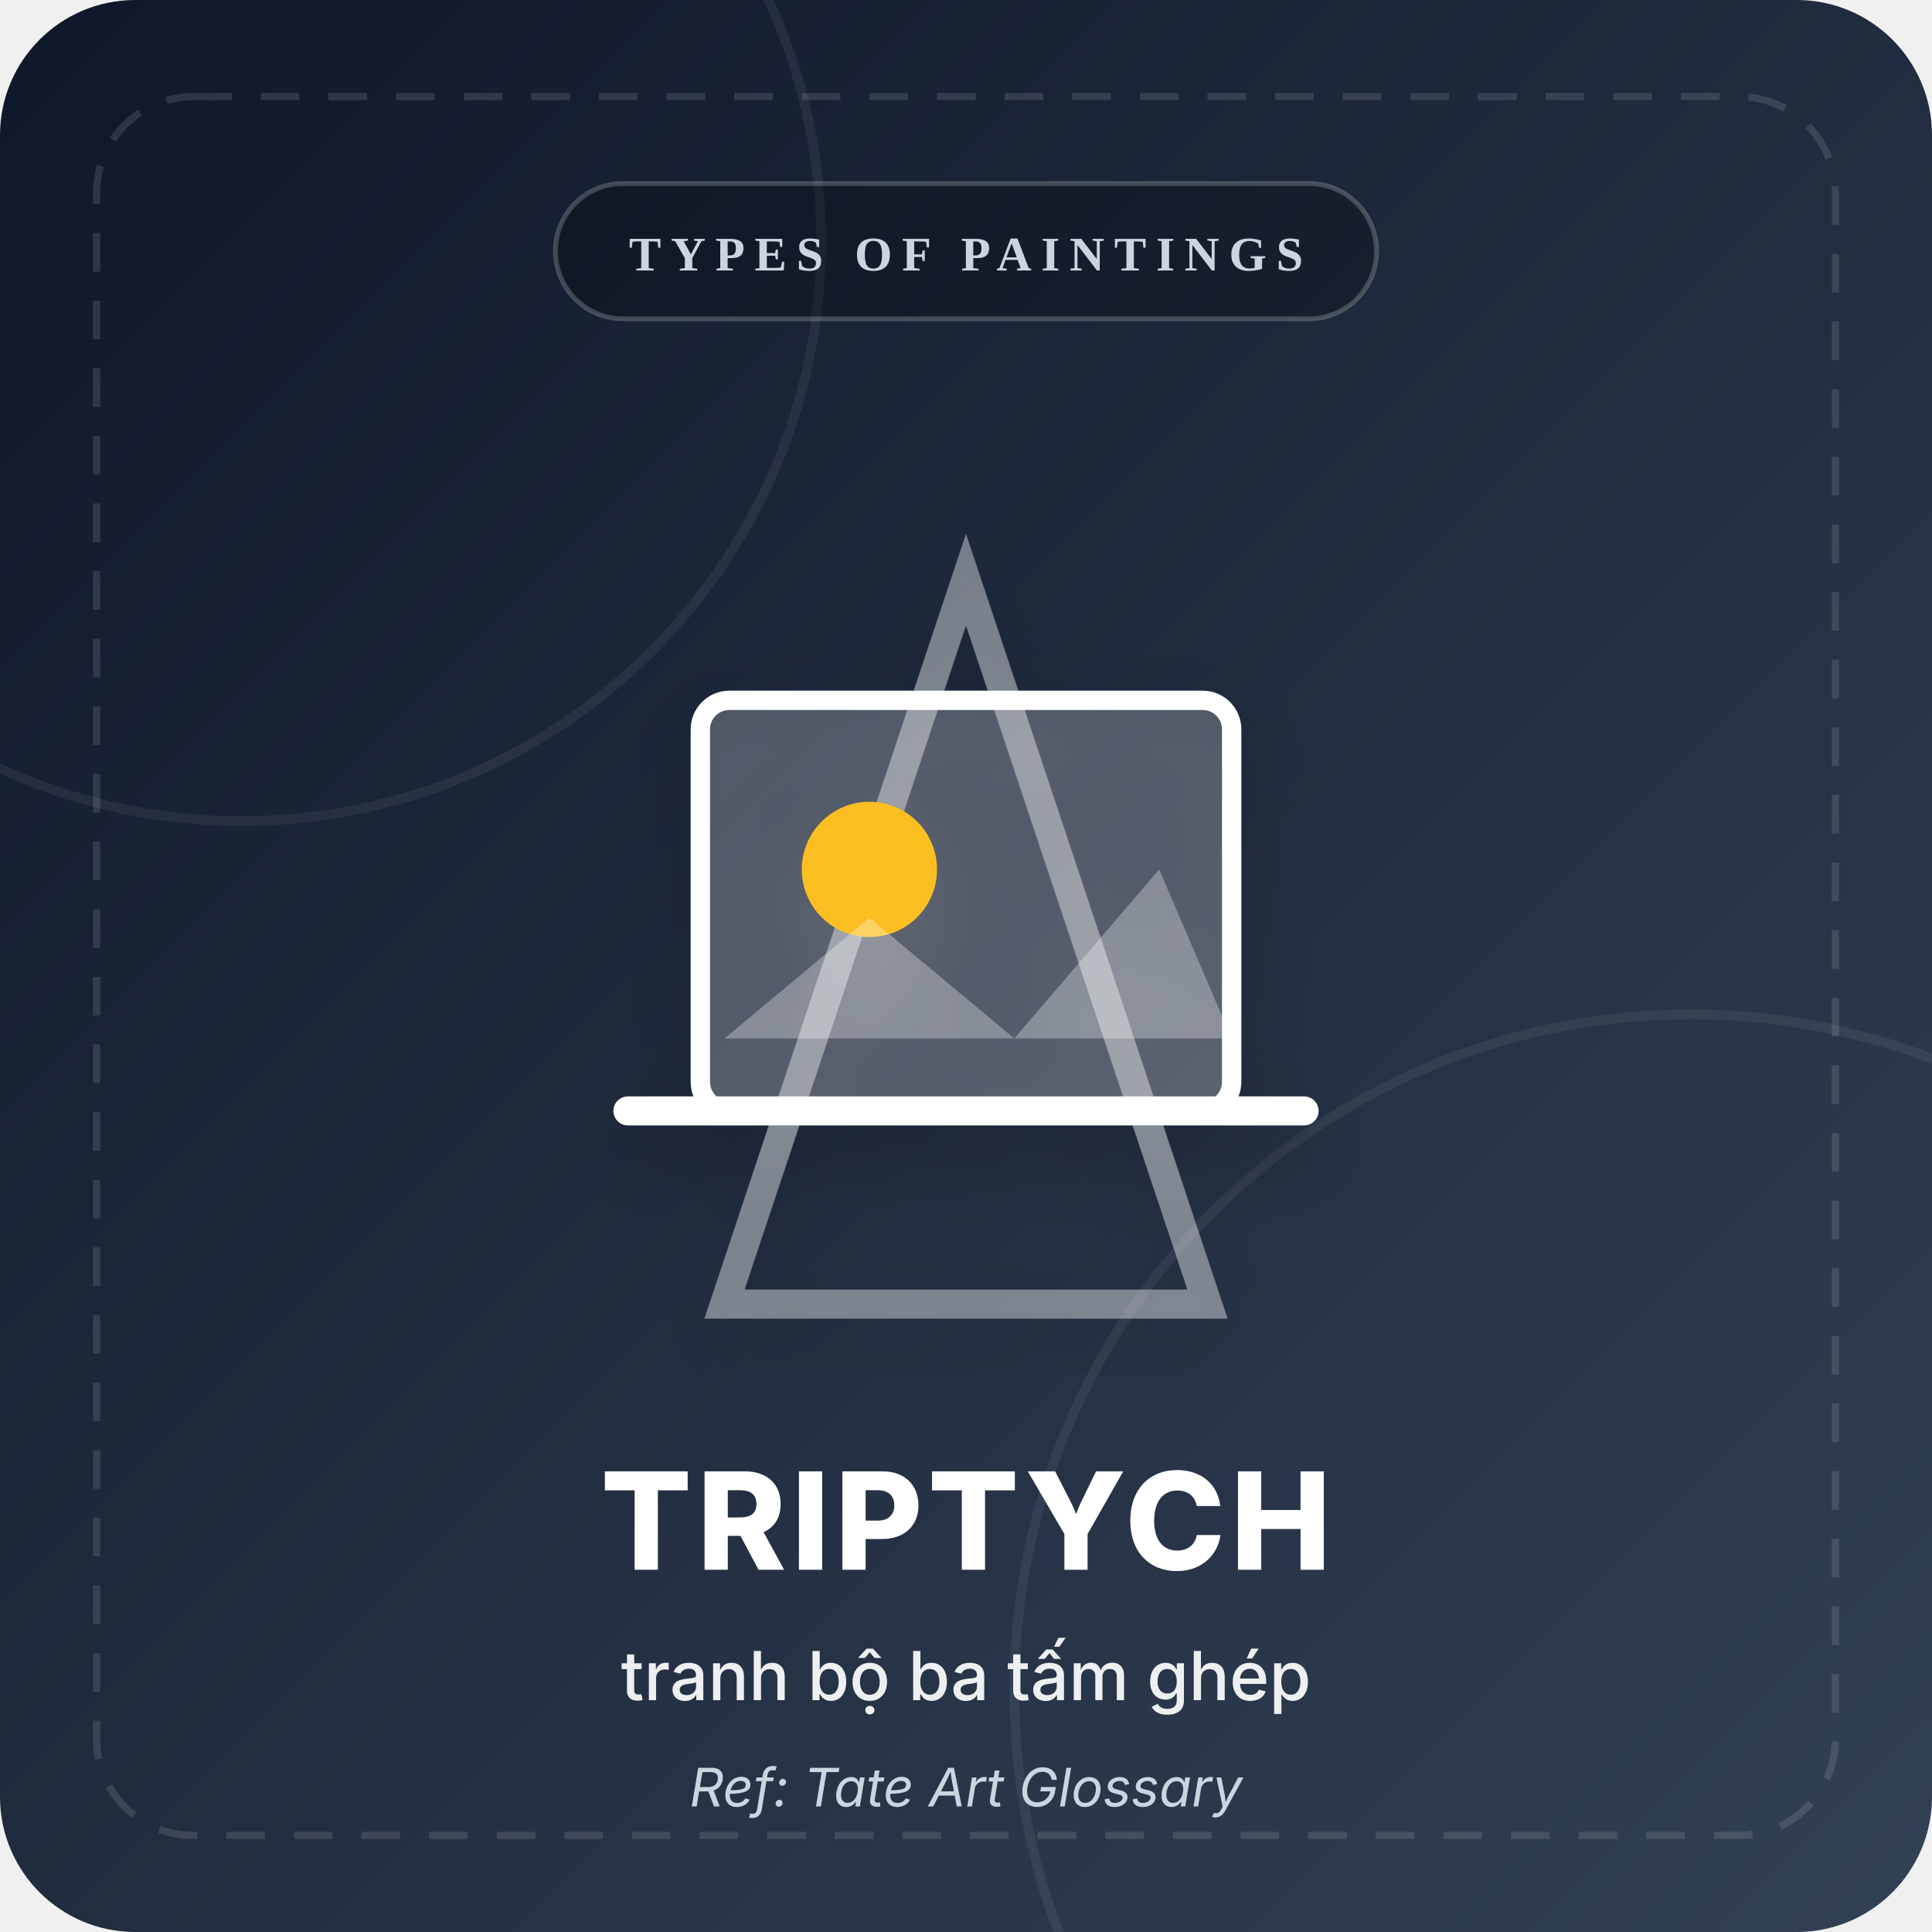
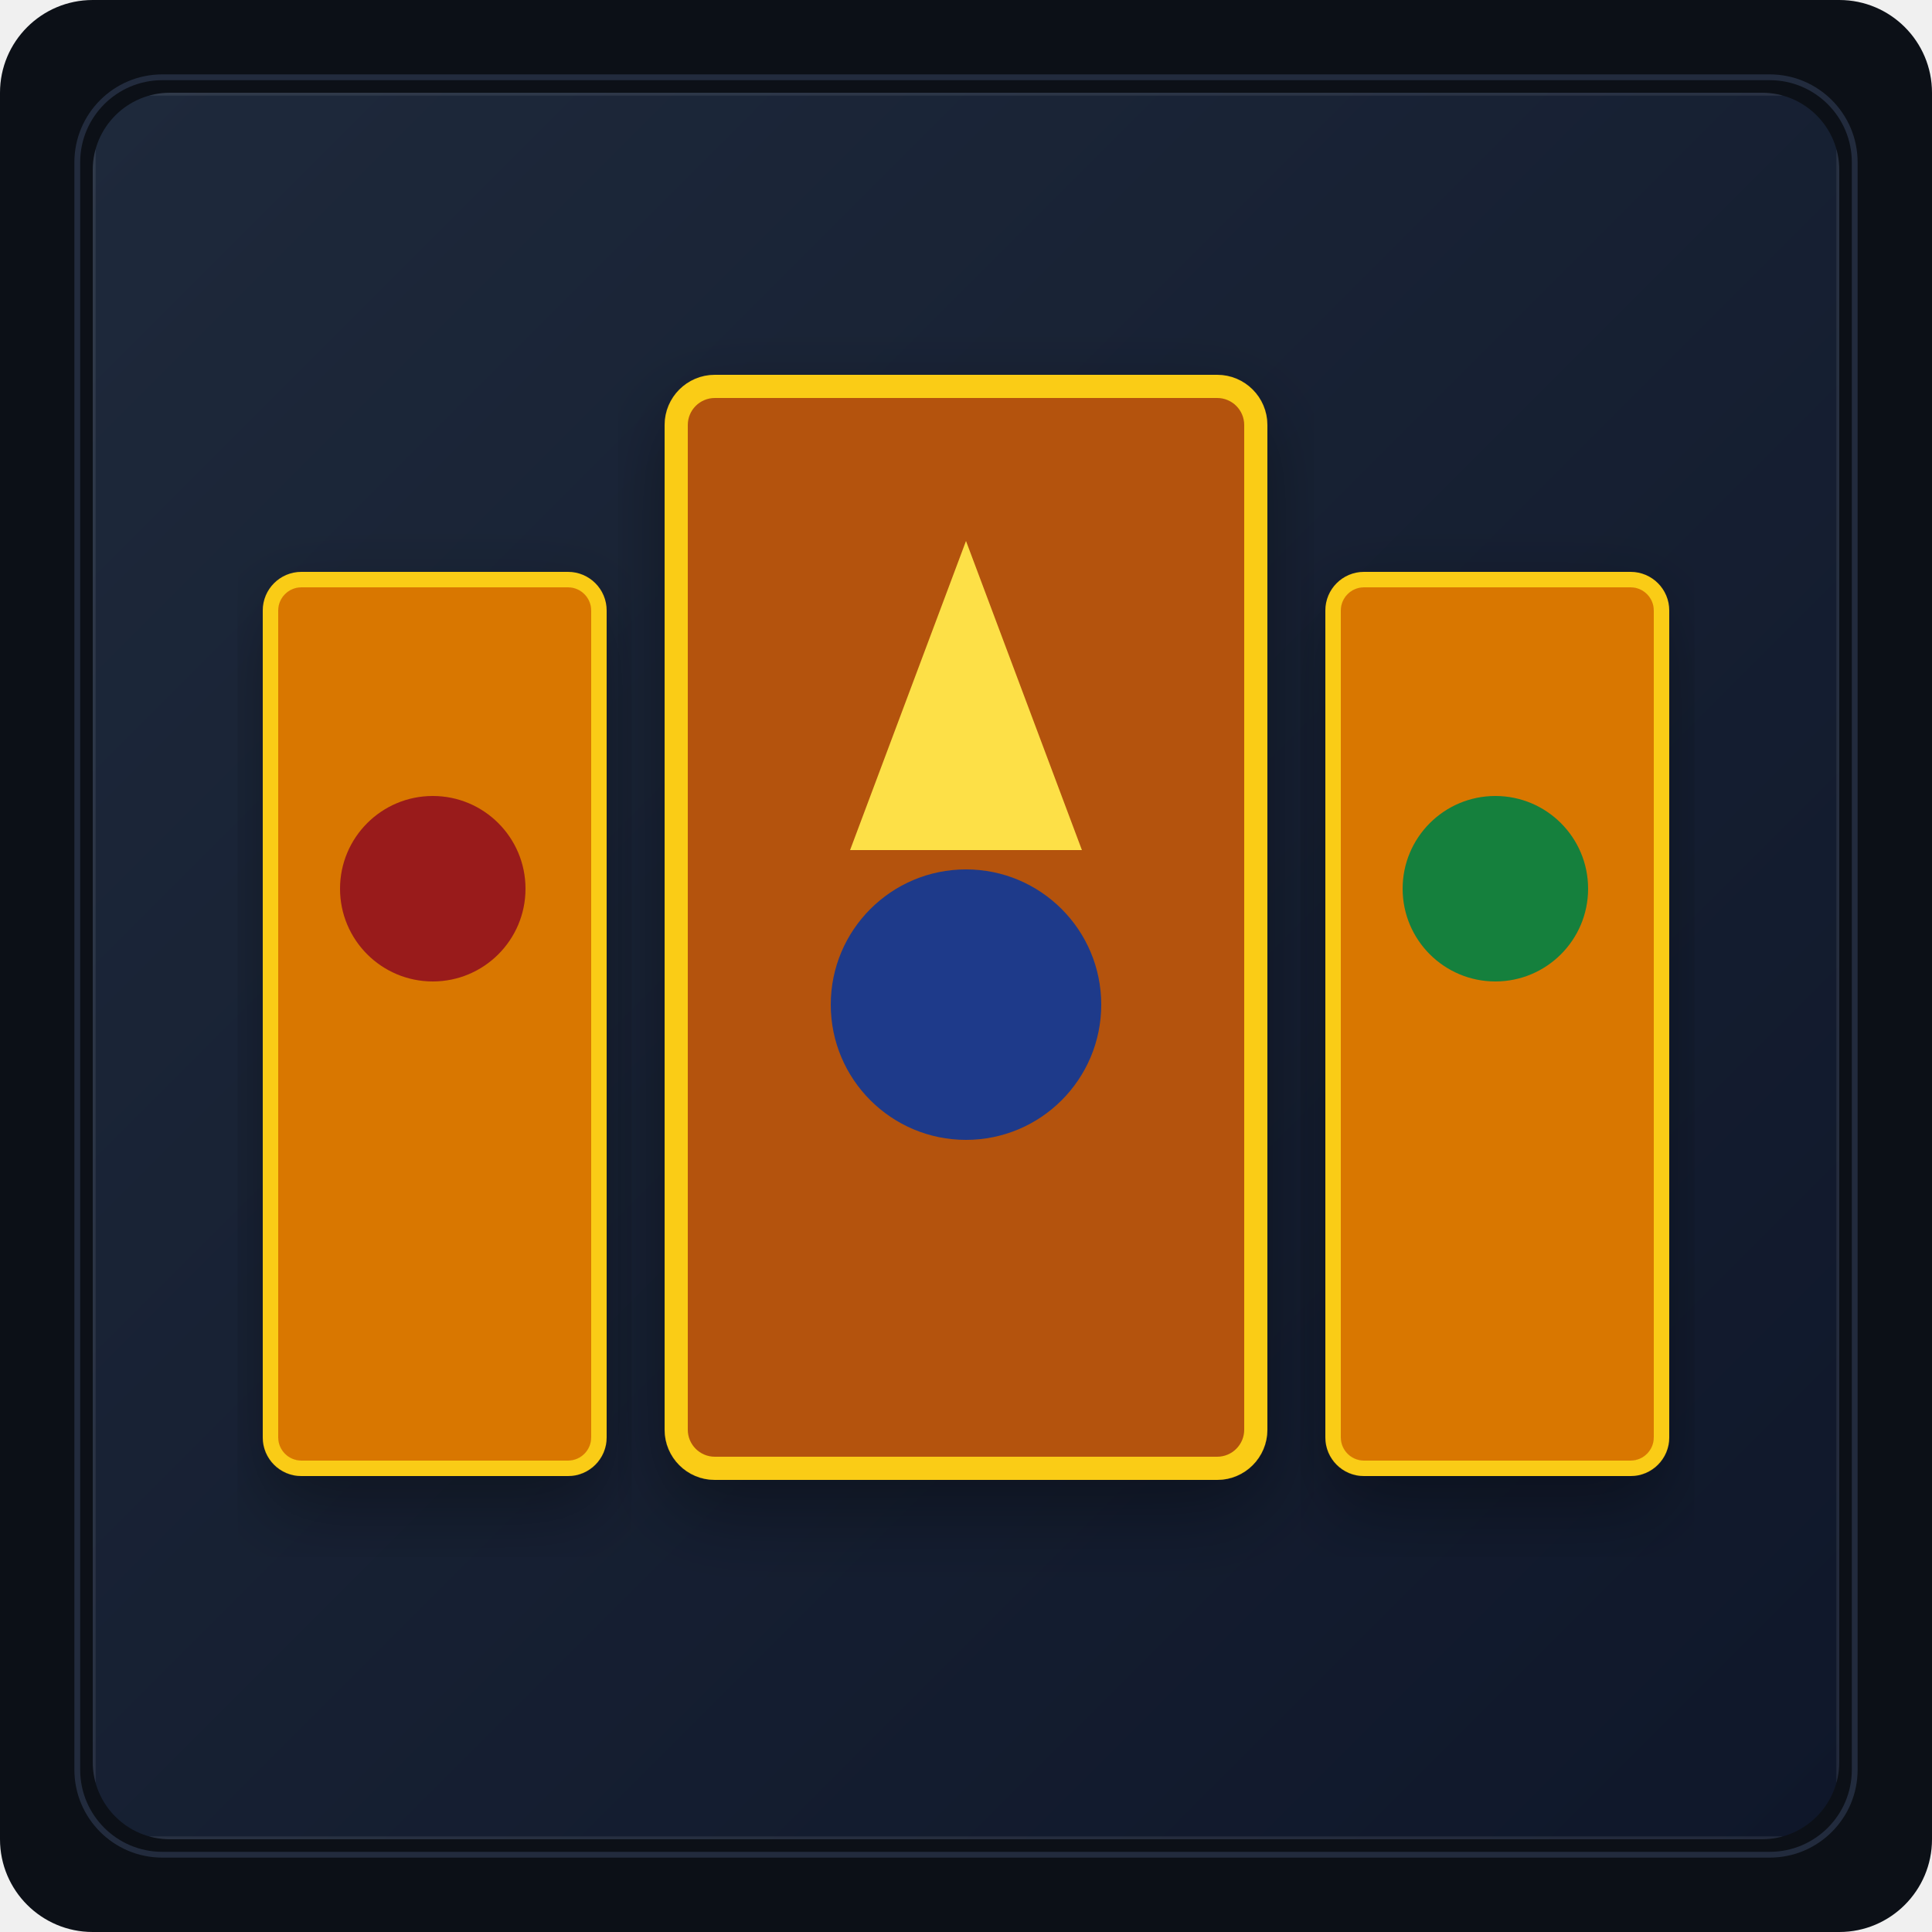
- <svg xmlns="http://www.w3.org/2000/svg" viewBox="0 0 400 400" width="100%" height="100%">
+ <svg xmlns="http://www.w3.org/2000/svg" viewBox="0 0 500 500" width="100%" height="100%">
  <defs>
-     <linearGradient id="grad_29" x1="0%" y1="0%" x2="100%" y2="100%">
-       <stop offset="0%" stop-color="#0f172a" />
-       <stop offset="100%" stop-color="#334155" />
+     <linearGradient id="bg_triptych" x1="0%" y1="0%" x2="100%" y2="100%">
+       <stop offset="0%" stop-color="#1e293b" />
+       <stop offset="100%" stop-color="#0f172a" />
    </linearGradient>
-     <filter id="shadow" x="-10%" y="-10%" width="120%" height="120%">
-       <feDropShadow dx="0" dy="6" stdDeviation="8" flood-opacity="0.3" />
+     <filter id="softGlow" x="-20%" y="-20%" width="140%" height="140%">
+       <feGaussianBlur stdDeviation="12" result="blur" />
+       <feComposite in="SourceGraphic" in2="blur" operator="over" />
    </filter>
+     <filter id="drop" x="-10%" y="-10%" width="120%" height="120%">
+       <feDropShadow dx="0" dy="8" stdDeviation="10" flood-color="#000000" flood-opacity="0.35" />
+     </filter>
+     <clipPath id="canvasClip">
+       <rect x="24" y="24" width="452" height="452" rx="20" />
+     </clipPath>
  </defs>
-   <rect width="400" height="400" rx="28" fill="url(#grad_29)" />
-   <circle cx="50" cy="50" r="120" fill="none" stroke="rgba(255,255,255,0.06)" stroke-width="2" />
-   <circle cx="350" cy="350" r="140" fill="none" stroke="rgba(255,255,255,0.06)" stroke-width="2" />
-   <rect x="20" y="20" width="360" height="360" rx="20" fill="none" stroke="rgba(255,255,255,0.12)" stroke-width="1.5" stroke-dasharray="8,6" />
-   <g transform="translate(200, 52)">
-     <rect x="-85" y="-14" width="170" height="28" rx="14" fill="rgba(0,0,0,0.25)" stroke="rgba(255,255,255,0.2)" stroke-width="1" />
-     <text x="0" y="4" font-family="'Cinzel', 'Times New Roman', Georgia, serif" font-size="10" font-weight="bold" fill="#cbd5e1" text-anchor="middle" letter-spacing="2">TYPES OF PAINTINGS</text>
+   <rect width="500" height="500" rx="24" fill="#0c1017" />
+   <rect x="20" y="20" width="460" height="460" rx="22" fill="none" stroke="#222b3d" stroke-width="1.5" />
+   <g clip-path="url(#canvasClip)">
+     <rect x="24" y="24" width="452" height="452" fill="url(#bg_triptych)" />
+     <rect x="70" y="150" width="85" height="230" rx="8" fill="#d97706" stroke="#facc15" stroke-width="4" filter="url(#drop)" />
+     <circle cx="112" cy="230" r="24" fill="#991b1b" />
+     <rect x="175" y="100" width="150" height="280" rx="10" fill="#b45309" stroke="#facc15" stroke-width="6" filter="url(#drop)" />
+     <polygon points="250,140 280,220 220,220" fill="#fde047" />
+     <circle cx="250" cy="260" r="35" fill="#1e3a8a" />
+     <rect x="345" y="150" width="85" height="230" rx="8" fill="#d97706" stroke="#facc15" stroke-width="4" filter="url(#drop)" />
+     <circle cx="387" cy="230" r="24" fill="#15803d" />
+     <rect x="24" y="24" width="452" height="452" fill="none" stroke="rgba(255,255,255,0.08)" stroke-width="1.5" />
  </g>
-   <g filter="url(#shadow)">
-     <polygon points="150,270 200,120 250,270" stroke="rgba(255,255,255,0.4)" stroke-width="6" fill="none" />
-     <rect x="145" y="145" width="110" height="85" rx="6" fill="rgba(255,255,255,0.2)" stroke="white" stroke-width="4" />
-     <line x1="130" y1="230" x2="270" y2="230" stroke="white" stroke-width="6" stroke-linecap="round" />
-     <circle cx="180" cy="180" r="14" fill="#fbbf24" />
-     <path d="M150 215 L180 190 L210 215 L240 180 L255 215 Z" fill="rgba(255,255,255,0.3)" />
-   </g>
-   <text x="200" y="325" font-family="'Plus Jakarta Sans', system-ui, -apple-system, sans-serif" font-size="28" font-weight="800" fill="#ffffff" text-anchor="middle" letter-spacing="1">TRIPTYCH</text>
-   <text x="200" y="352" font-family="'Plus Jakarta Sans', system-ui, -apple-system, sans-serif" font-size="14" font-weight="500" fill="rgba(255,255,255,0.92)" text-anchor="middle">tranh bộ ba tấm ghép</text>
-   <text x="200" y="374" font-family="'Plus Jakarta Sans', system-ui, -apple-system, sans-serif" font-size="11" font-weight="400" fill="#cbd5e1" text-anchor="middle" font-style="italic">Ref: Tate Art Glossary</text>
</svg>
